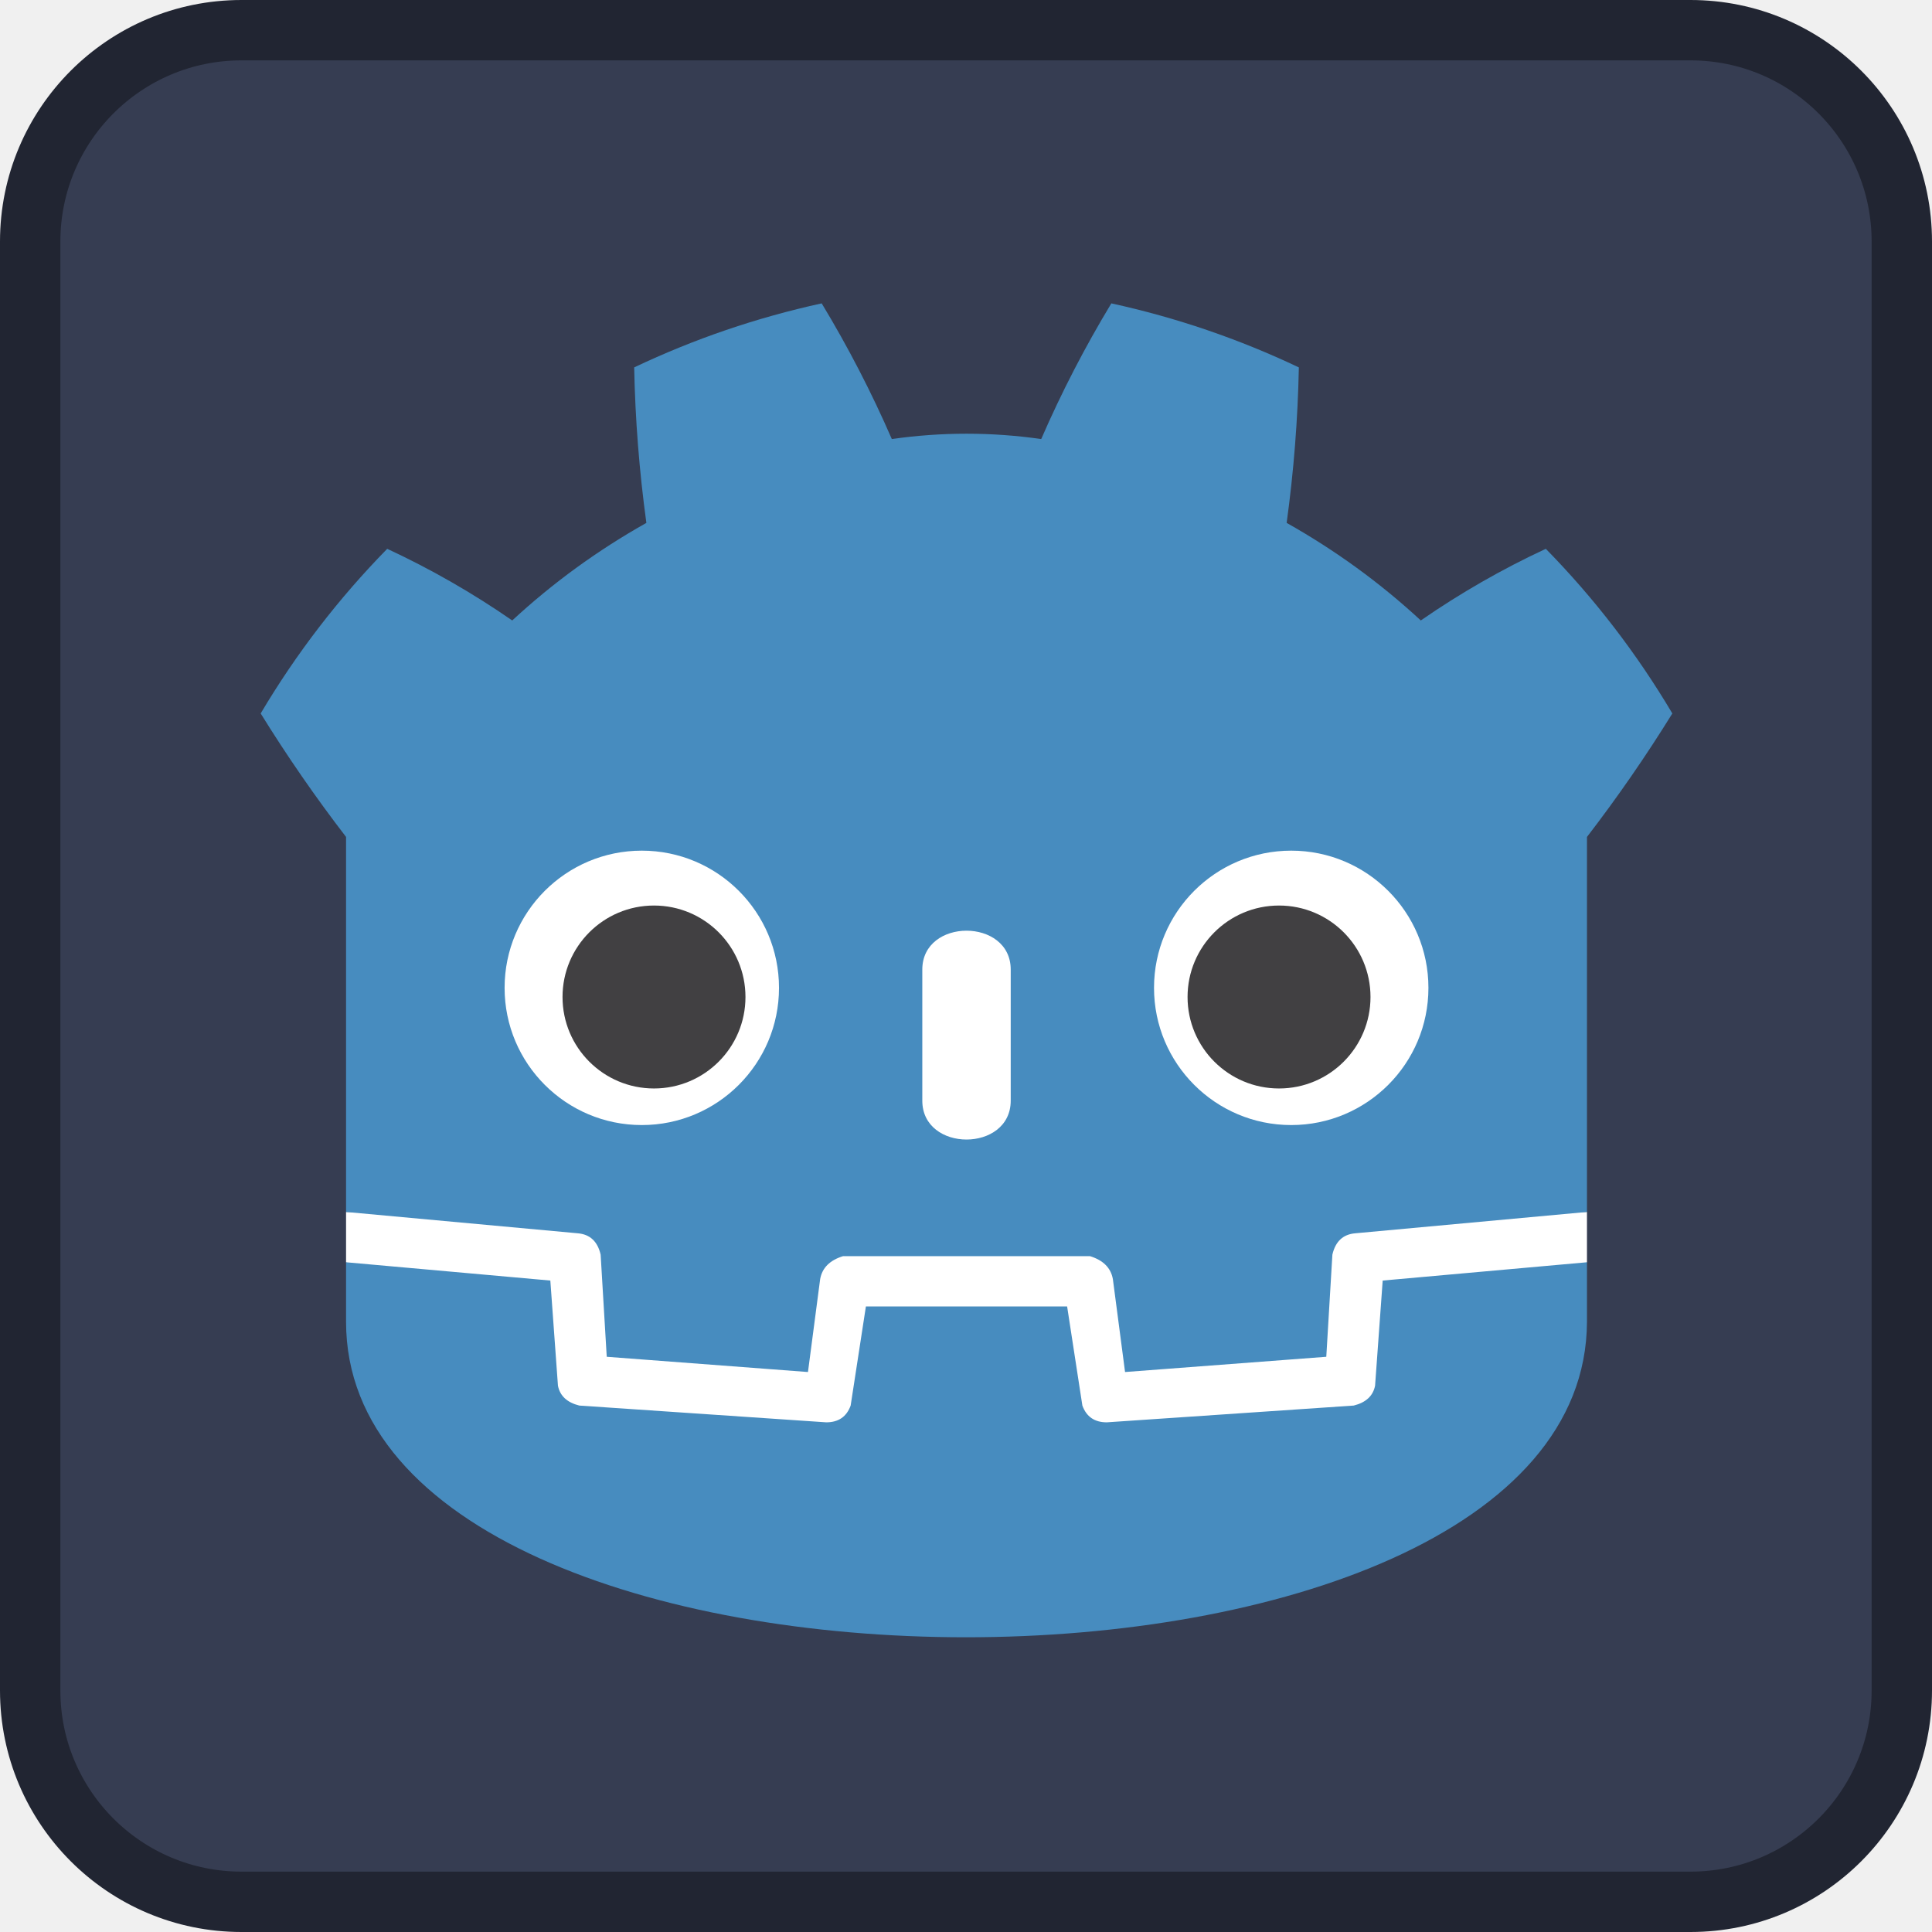
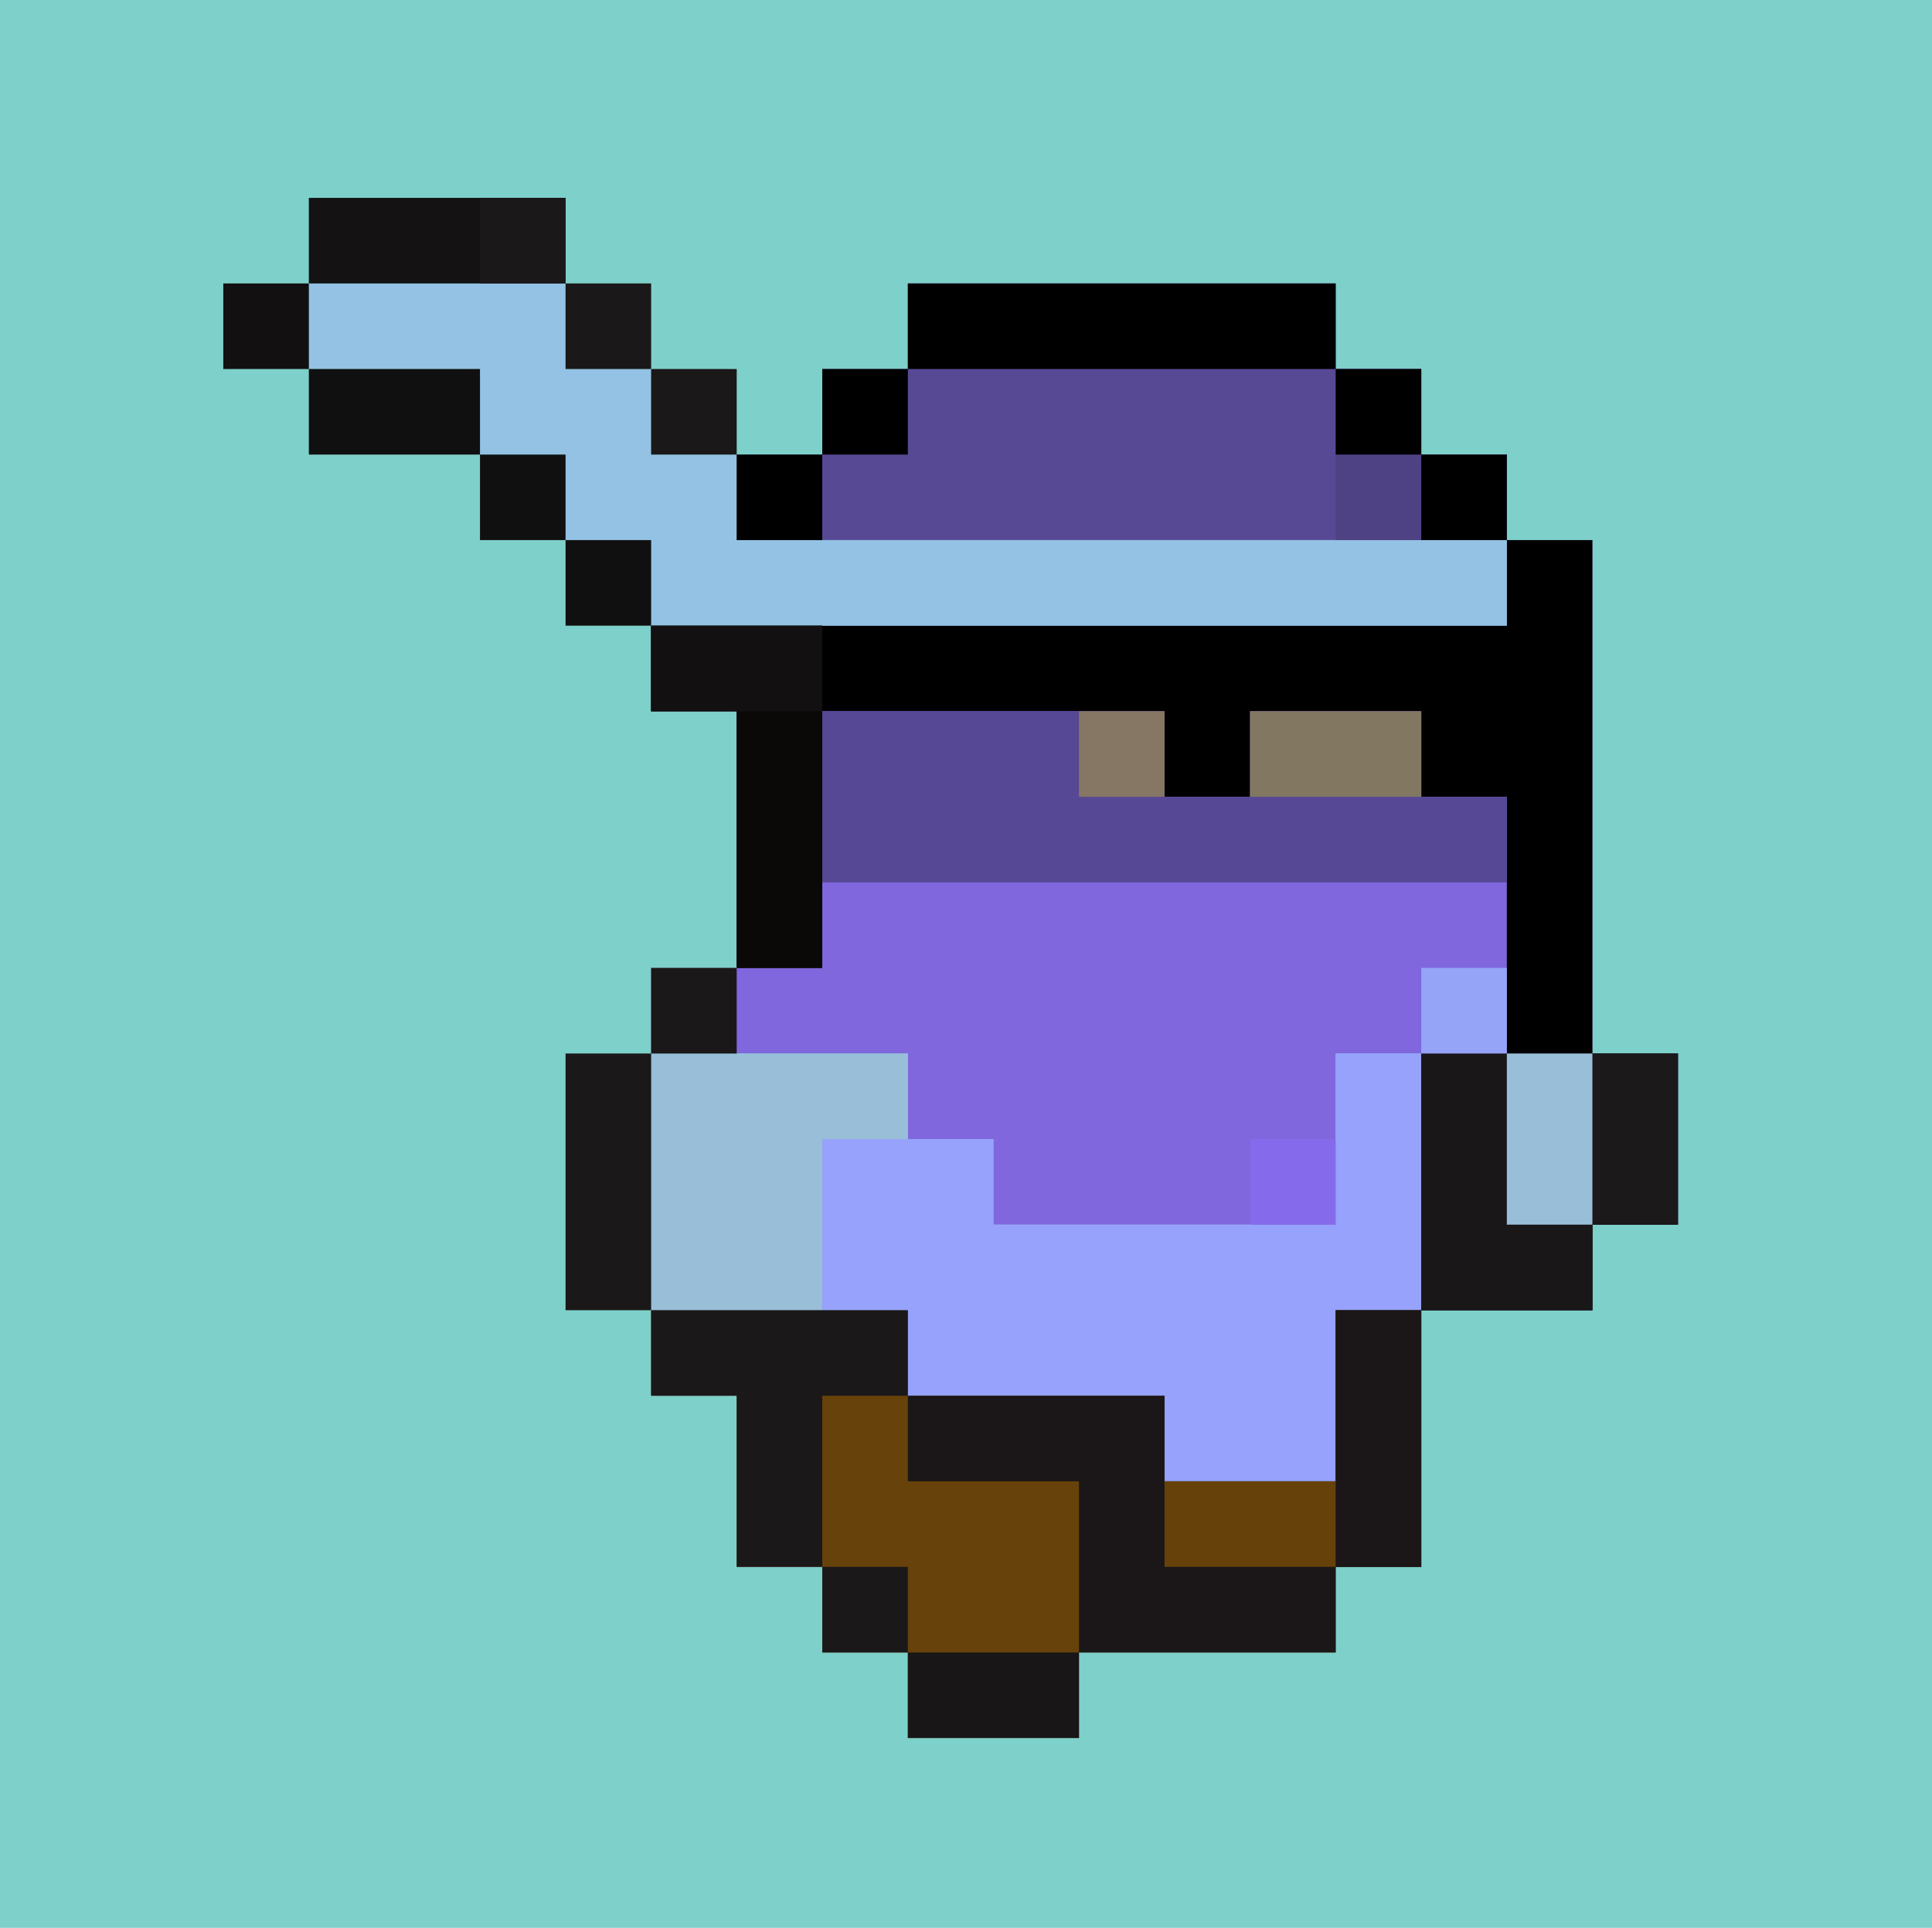
- <svg xmlns="http://www.w3.org/2000/svg" width="128" height="128">
-   <rect width="124" height="124" x="2" y="2" fill="#363d52" stroke="#212532" stroke-width="4" rx="14" />
-   <g fill="#fff" transform="translate(12.322 12.322)scale(.101)">
-     <path d="M105 673v33q407 354 814 0v-33z" />
-     <path fill="#478cbf" d="m105 673 152 14q12 1 15 14l4 67 132 10 8-61q2-11 15-15h162q13 4 15 15l8 61 132-10 4-67q3-13 15-14l152-14V427q30-39 56-81-35-59-83-108-43 20-82 47-40-37-88-64 7-51 8-102-59-28-123-42-26 43-46 89-49-7-98 0-20-46-46-89-64 14-123 42 1 51 8 102-48 27-88 64-39-27-82-47-48 49-83 108 26 42 56 81zm0 33v39c0 276 813 276 814 0v-39l-134 12-5 69q-2 10-14 13l-162 11q-12 0-16-11l-10-65H446l-10 65q-4 11-16 11l-162-11q-12-3-14-13l-5-69z" />
-     <path d="M483 600c0 34 58 34 58 0v-86c0-34-58-34-58 0z" />
-     <circle cx="725" cy="526" r="90" />
-     <circle cx="299" cy="526" r="90" />
-   </g>
-   <g fill="#414042" transform="translate(12.322 12.322)scale(.101)">
-     <circle cx="307" cy="532" r="60" />
-     <circle cx="717" cy="532" r="60" />
-   </g>
+ <svg xmlns="http://www.w3.org/2000/svg" version="1.1" width="1445" height="1442">
+   <path d="M0 0 C476.85 0 953.7 0 1445 0 C1445 475.86 1445 951.72 1445 1442 C968.15 1442 491.3 1442 0 1442 C0 966.14 0 490.28 0 0 Z " fill="#7ED0CA" transform="translate(0,0)" />
+   <path d="M0 0 C21.12 0 42.24 0 64 0 C64 126.72 64 253.44 64 384 C85.12 384 106.24 384 128 384 C128 426.24 128 468.48 128 512 C106.88 512 85.76 512 64 512 C64 533.12 64 554.24 64 576 C21.76 576 -20.48 576 -64 576 C-64 512.64 -64 449.28 -64 384 C-85.12 384 -106.24 384 -128 384 C-128 426.24 -128 468.48 -128 512 C-212.48 512 -296.96 512 -384 512 C-384 490.88 -384 469.76 -384 448 C-405.12 448 -426.24 448 -448 448 C-448 426.88 -448 405.76 -448 384 C-511.36 384 -574.72 384 -640 384 C-640 362.88 -640 341.76 -640 320 C-618.88 320 -597.76 320 -576 320 C-576 256.64 -576 193.28 -576 128 C-597.12 128 -618.24 128 -640 128 C-640 106.88 -640 85.76 -640 64 C-428.8 64 -217.6 64 0 64 C0 42.88 0 21.76 0 0 Z " fill="#8067DD" transform="translate(1127,404)" />
+   <path d="M0 0 C21.12 0 42.24 0 64 0 C64 126.72 64 253.44 64 384 C85.12 384 106.24 384 128 384 C128 426.24 128 468.48 128 512 C106.88 512 85.76 512 64 512 C64 533.12 64 554.24 64 576 C21.76 576 -20.48 576 -64 576 C-64 512.64 -64 449.28 -64 384 C-42.88 384 -21.76 384 0 384 C0 320.64 0 257.28 0 192 C-21.12 192 -42.24 192 -64 192 C-64 170.88 -64 149.76 -64 128 C-106.24 128 -148.48 128 -192 128 C-192 149.12 -192 170.24 -192 192 C-213.12 192 -234.24 192 -256 192 C-256 170.88 -256 149.76 -256 128 C-340.48 128 -424.96 128 -512 128 C-512 191.36 -512 254.72 -512 320 C-533.12 320 -554.24 320 -576 320 C-576 256.64 -576 193.28 -576 128 C-597.12 128 -618.24 128 -640 128 C-640 106.88 -640 85.76 -640 64 C-428.8 64 -217.6 64 0 64 C0 42.88 0 21.76 0 0 Z " fill="#010000" transform="translate(1127,404)" />
+   <path d="M0 0 C63.36 0 126.72 0 192 0 C192 21.12 192 42.24 192 64 C255.36 64 318.72 64 384 64 C384 85.12 384 106.24 384 128 C426.24 128 468.48 128 512 128 C512 85.76 512 43.52 512 0 C533.12 0 554.24 0 576 0 C576 63.36 576 126.72 576 192 C554.88 192 533.76 192 512 192 C512 213.12 512 234.24 512 256 C448.64 256 385.28 256 320 256 C320 277.12 320 298.24 320 320 C277.76 320 235.52 320 192 320 C192 298.88 192 277.76 192 256 C170.88 256 149.76 256 128 256 C128 234.88 128 213.76 128 192 C106.88 192 85.76 192 64 192 C64 149.76 64 107.52 64 64 C42.88 64 21.76 64 0 64 C0 42.88 0 21.76 0 0 Z " fill="#67420A" transform="translate(487,980)" />
+   <path d="M0 0 C105.6 0 211.2 0 320 0 C320 21.12 320 42.24 320 64 C341.12 64 362.24 64 384 64 C384 85.12 384 106.24 384 128 C405.12 128 426.24 128 448 128 C448 149.12 448 170.24 448 192 C257.92 192 67.84 192 -128 192 C-128 170.88 -128 149.76 -128 128 C-106.88 128 -85.76 128 -64 128 C-64 106.88 -64 85.76 -64 64 C-42.88 64 -21.76 64 0 64 C0 42.88 0 21.76 0 0 Z " fill="#584995" transform="translate(679,212)" />
+   <path d="M0 0 C21.12 0 42.24 0 64 0 C64 63.36 64 126.72 64 192 C42.88 192 21.76 192 0 192 C0 234.24 0 276.48 0 320 C-42.24 320 -84.48 320 -128 320 C-128 298.88 -128 277.76 -128 256 C-191.36 256 -254.72 256 -320 256 C-320 234.88 -320 213.76 -320 192 C-341.12 192 -362.24 192 -384 192 C-384 149.76 -384 107.52 -384 64 C-341.76 64 -299.52 64 -256 64 C-256 85.12 -256 106.24 -256 128 C-171.52 128 -87.04 128 0 128 C0 85.76 0 43.52 0 0 Z " fill="#96A2FC" transform="translate(999,788)" />
+   <path d="M0 0 C63.36 0 126.72 0 192 0 C192 21.12 192 42.24 192 64 C213.12 64 234.24 64 256 64 C256 85.12 256 106.24 256 128 C277.12 128 298.24 128 320 128 C320 149.12 320 170.24 320 192 C510.08 192 700.16 192 896 192 C896 213.12 896 234.24 896 256 C684.8 256 473.6 256 256 256 C256 234.88 256 213.76 256 192 C234.88 192 213.76 192 192 192 C192 170.88 192 149.76 192 128 C170.88 128 149.76 128 128 128 C128 106.88 128 85.76 128 64 C85.76 64 43.52 64 0 64 C0 42.88 0 21.76 0 0 Z " fill="#93C2E4" transform="translate(231,212)" />
+   <path d="M0 0 C84.48 0 168.96 0 256 0 C256 21.12 256 42.24 256 64 C277.12 64 298.24 64 320 64 C320 42.88 320 21.76 320 0 C362.24 0 404.48 0 448 0 C448 21.12 448 42.24 448 64 C469.12 64 490.24 64 512 64 C512 85.12 512 106.24 512 128 C343.04 128 174.08 128 0 128 C0 85.76 0 43.52 0 0 Z " fill="#564894" transform="translate(615,532)" />
+   <path d="M0 0 C21.12 0 42.24 0 64 0 C64 63.36 64 126.72 64 192 C42.88 192 21.76 192 0 192 C0 213.12 0 234.24 0 256 C-63.36 256 -126.72 256 -192 256 C-192 213.76 -192 171.52 -192 128 C-234.24 128 -276.48 128 -320 128 C-320 106.88 -320 85.76 -320 64 C-256.64 64 -193.28 64 -128 64 C-128 85.12 -128 106.24 -128 128 C-85.76 128 -43.52 128 0 128 C0 85.76 0 43.52 0 0 Z " fill="#1B1718" transform="translate(999,980)" />
+   <path d="M0 0 C63.36 0 126.72 0 192 0 C192 42.24 192 84.48 192 128 C170.88 128 149.76 128 128 128 C128 149.12 128 170.24 128 192 C85.76 192 43.52 192 0 192 C0 128.64 0 65.28 0 0 Z " fill="#1B191A" transform="translate(1063,788)" />
+   <path d="M0 0 C63.36 0 126.72 0 192 0 C192 21.12 192 42.24 192 64 C170.88 64 149.76 64 128 64 C128 106.24 128 148.48 128 192 C85.76 192 43.52 192 0 192 C0 128.64 0 65.28 0 0 Z " fill="#98BED8" transform="translate(487,788)" />
+   <path d="M0 0 C21.12 0 42.24 0 64 0 C64 63.36 64 126.72 64 192 C0.64 192 -62.72 192 -128 192 C-128 170.88 -128 149.76 -128 128 C-85.76 128 -43.52 128 0 128 C0 85.76 0 43.52 0 0 Z " fill="#1B1617" transform="translate(999,980)" />
+   <path d="M0 0 C63.36 0 126.72 0 192 0 C192 21.12 192 42.24 192 64 C170.88 64 149.76 64 128 64 C128 106.24 128 148.48 128 192 C106.88 192 85.76 192 64 192 C64 149.76 64 107.52 64 64 C42.88 64 21.76 64 0 64 C0 42.88 0 21.76 0 0 Z " fill="#1A1819" transform="translate(487,980)" />
+   <path d="M0 0 C42.24 0 84.48 0 128 0 C128 84.48 128 168.96 128 256 C106.88 256 85.76 256 64 256 C64 192.64 64 129.28 64 64 C42.88 64 21.76 64 0 64 C0 42.88 0 21.76 0 0 Z " fill="#0B0808" transform="translate(487,468)" />
+   <path d="M0 0 C105.6 0 211.2 0 320 0 C320 21.12 320 42.24 320 64 C214.4 64 108.8 64 0 64 C0 42.88 0 21.76 0 0 Z " fill="#000000" transform="translate(679,212)" />
+   <path d="M0 0 C21.12 0 42.24 0 64 0 C64 42.24 64 84.48 64 128 C85.12 128 106.24 128 128 128 C128 149.12 128 170.24 128 192 C85.76 192 43.52 192 0 192 C0 128.64 0 65.28 0 0 Z " fill="#1A1719" transform="translate(1063,788)" />
+   <path d="M0 0 C21.12 0 42.24 0 64 0 C64 63.36 64 126.72 64 192 C42.88 192 21.76 192 0 192 C0 128.64 0 65.28 0 0 Z " fill="#1A1818" transform="translate(423,788)" />
+   <path d="M0 0 C21.12 0 42.24 0 64 0 C64 21.12 64 42.24 64 64 C85.12 64 106.24 64 128 64 C128 85.12 128 106.24 128 128 C85.76 128 43.52 128 0 128 C0 85.76 0 43.52 0 0 Z " fill="#4F4284" transform="translate(999,276)" />
+   <path d="M0 0 C63.36 0 126.72 0 192 0 C192 21.12 192 42.24 192 64 C128.64 64 65.28 64 0 64 C0 42.88 0 21.76 0 0 Z " fill="#141213" transform="translate(231,148)" />
+   <path d="M0 0 C42.24 0 84.48 0 128 0 C128 21.12 128 42.24 128 64 C85.76 64 43.52 64 0 64 C0 42.88 0 21.76 0 0 Z " fill="#191617" transform="translate(679,1236)" />
+   <path d="M0 0 C42.24 0 84.48 0 128 0 C128 21.12 128 42.24 128 64 C85.76 64 43.52 64 0 64 C0 42.88 0 21.76 0 0 Z " fill="#664109" transform="translate(871,1108)" />
+   <path d="M0 0 C21.12 0 42.24 0 64 0 C64 42.24 64 84.48 64 128 C42.88 128 21.76 128 0 128 C0 85.76 0 43.52 0 0 Z " fill="#99BED8" transform="translate(1127,788)" />
+   <path d="M0 0 C42.24 0 84.48 0 128 0 C128 21.12 128 42.24 128 64 C85.76 64 43.52 64 0 64 C0 42.88 0 21.76 0 0 Z " fill="#827761" transform="translate(935,532)" />
+   <path d="M0 0 C42.24 0 84.48 0 128 0 C128 21.12 128 42.24 128 64 C85.76 64 43.52 64 0 64 C0 42.88 0 21.76 0 0 Z " fill="#121011" transform="translate(487,468)" />
+   <path d="M0 0 C42.24 0 84.48 0 128 0 C128 21.12 128 42.24 128 64 C85.76 64 43.52 64 0 64 C0 42.88 0 21.76 0 0 Z " fill="#111010" transform="translate(231,276)" />
+   <path d="M0 0 C21.12 0 42.24 0 64 0 C64 21.12 64 42.24 64 64 C42.88 64 21.76 64 0 64 C0 42.88 0 21.76 0 0 Z " fill="#1A1819" transform="translate(615,1172)" />
+   <path d="M0 0 C21.12 0 42.24 0 64 0 C64 21.12 64 42.24 64 64 C42.88 64 21.76 64 0 64 C0 42.88 0 21.76 0 0 Z " fill="#856AEB" transform="translate(935,852)" />
+   <path d="M0 0 C21.12 0 42.24 0 64 0 C64 21.12 64 42.24 64 64 C42.88 64 21.76 64 0 64 C0 42.88 0 21.76 0 0 Z " fill="#95A4F7" transform="translate(1063,724)" />
+   <path d="M0 0 C21.12 0 42.24 0 64 0 C64 21.12 64 42.24 64 64 C42.88 64 21.76 64 0 64 C0 42.88 0 21.76 0 0 Z " fill="#1A1818" transform="translate(487,724)" />
+   <path d="M0 0 C21.12 0 42.24 0 64 0 C64 21.12 64 42.24 64 64 C42.88 64 21.76 64 0 64 C0 42.88 0 21.76 0 0 Z " fill="#867664" transform="translate(807,532)" />
+   <path d="M0 0 C21.12 0 42.24 0 64 0 C64 21.12 64 42.24 64 64 C42.88 64 21.76 64 0 64 C0 42.88 0 21.76 0 0 Z " fill="#111011" transform="translate(423,404)" />
+   <path d="M0 0 C21.12 0 42.24 0 64 0 C64 21.12 64 42.24 64 64 C42.88 64 21.76 64 0 64 C0 42.88 0 21.76 0 0 Z " fill="#000000" transform="translate(1063,340)" />
+   <path d="M0 0 C21.12 0 42.24 0 64 0 C64 21.12 64 42.24 64 64 C42.88 64 21.76 64 0 64 C0 42.88 0 21.76 0 0 Z " fill="#000000" transform="translate(551,340)" />
+   <path d="M0 0 C21.12 0 42.24 0 64 0 C64 21.12 64 42.24 64 64 C42.88 64 21.76 64 0 64 C0 42.88 0 21.76 0 0 Z " fill="#111011" transform="translate(359,340)" />
+   <path d="M0 0 C21.12 0 42.24 0 64 0 C64 21.12 64 42.24 64 64 C42.88 64 21.76 64 0 64 C0 42.88 0 21.76 0 0 Z " fill="#000000" transform="translate(999,276)" />
+   <path d="M0 0 C21.12 0 42.24 0 64 0 C64 21.12 64 42.24 64 64 C42.88 64 21.76 64 0 64 C0 42.88 0 21.76 0 0 Z " fill="#000000" transform="translate(615,276)" />
+   <path d="M0 0 C21.12 0 42.24 0 64 0 C64 21.12 64 42.24 64 64 C42.88 64 21.76 64 0 64 C0 42.88 0 21.76 0 0 Z " fill="#1A1819" transform="translate(487,276)" />
+   <path d="M0 0 C21.12 0 42.24 0 64 0 C64 21.12 64 42.24 64 64 C42.88 64 21.76 64 0 64 C0 42.88 0 21.76 0 0 Z " fill="#1A1819" transform="translate(423,212)" />
+   <path d="M0 0 C21.12 0 42.24 0 64 0 C64 21.12 64 42.24 64 64 C42.88 64 21.76 64 0 64 C0 42.88 0 21.76 0 0 Z " fill="#121011" transform="translate(167,212)" />
+   <path d="M0 0 C21.12 0 42.24 0 64 0 C64 21.12 64 42.24 64 64 C42.88 64 21.76 64 0 64 C0 42.88 0 21.76 0 0 Z " fill="#1A1819" transform="translate(359,148)" />
</svg>
